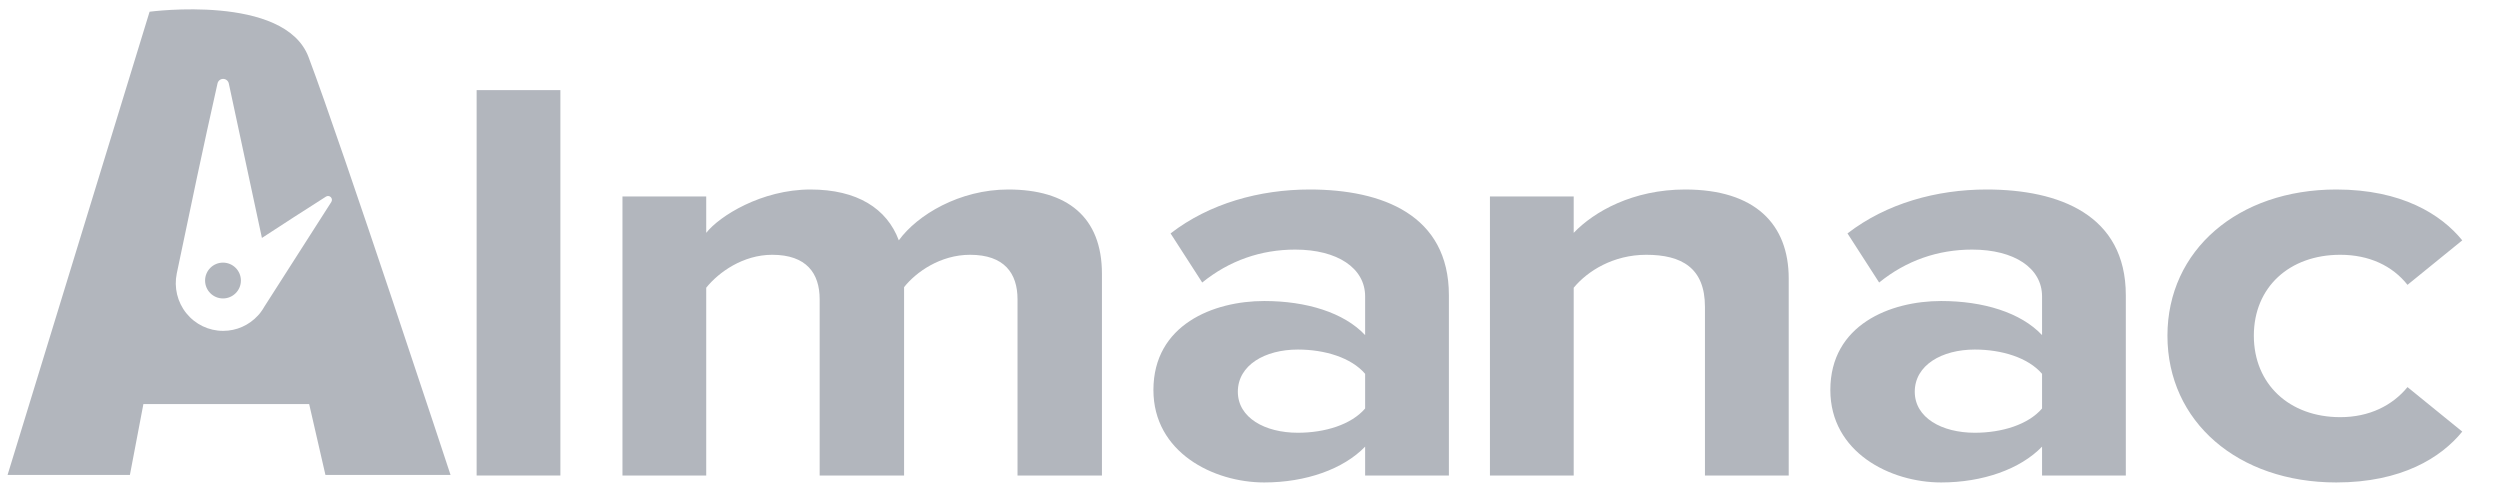
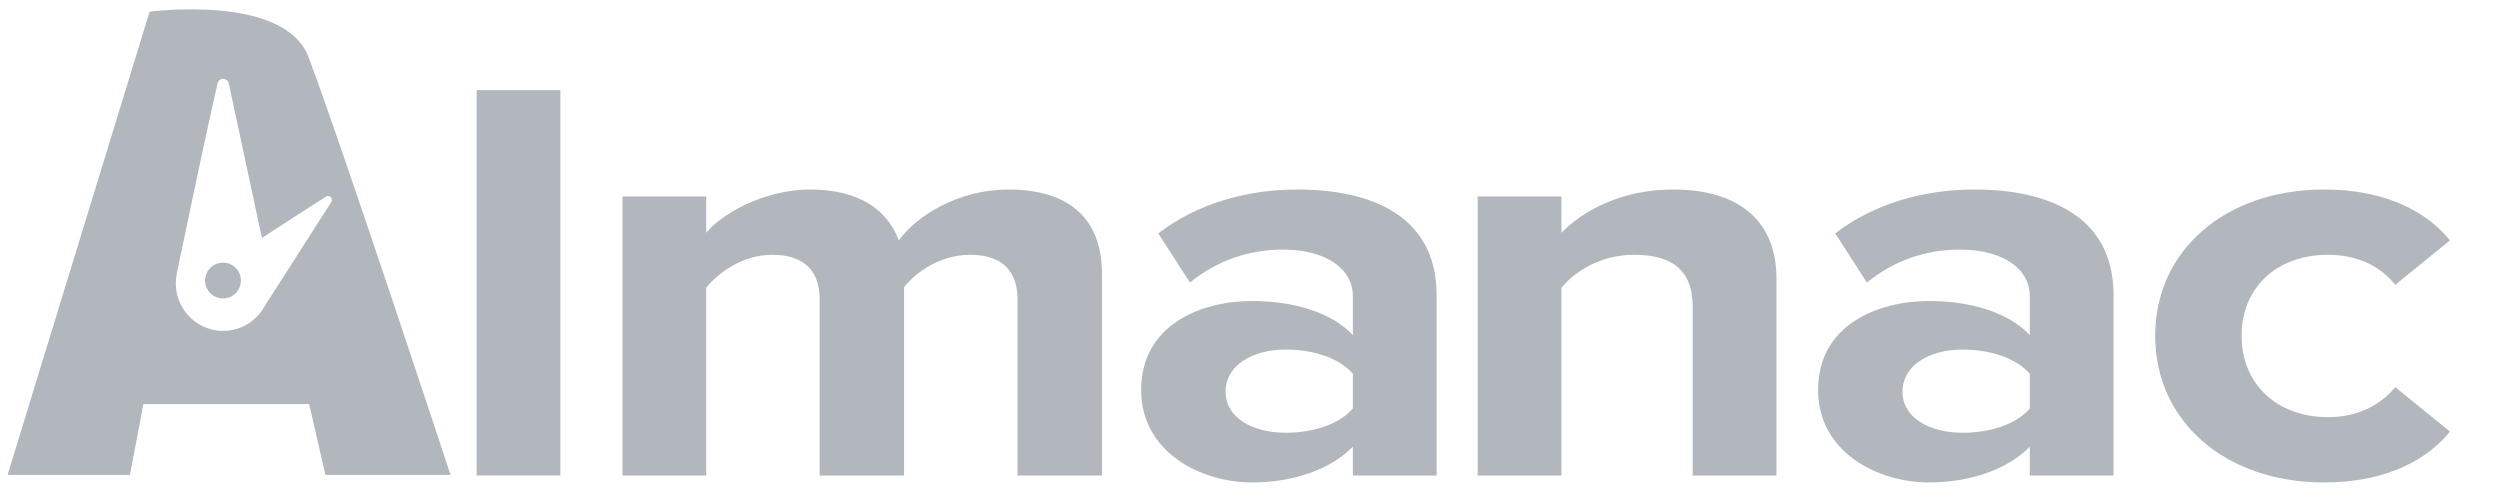
<svg xmlns="http://www.w3.org/2000/svg" width="100%" height="100%" viewBox="0 0 204 40" version="1.1" xml:space="preserve" style="fill-rule:evenodd;clip-rule:evenodd;stroke-linejoin:round;stroke-miterlimit:2;">
  <g transform="matrix(1,0,0,1,0,-50)">
    <g id="Artboard2" transform="matrix(0.614458,0,0,0.833333,0,-31.66667)">
      <rect x="0" y="98" width="332" height="48" style="fill:none;" />
      <g transform="matrix(0.369136,0,0,0.272182,64.83718,139.3253)">
        <path d="M-13.56,19.024L-58.569,19.024L-64.422,-6.465L-124.058,-6.465L-128.911,19.024L-172.92,19.024L-121.832,-147.611C-121.832,-147.611 -73.251,-154.125 -64.648,-131.305C-52.288,-98.522 -13.56,19.024 -13.56,19.024ZM-81.418,-66.228C-85.407,-84.929 -89.435,-103.565 -93.328,-121.787C-93.534,-122.756 -94.384,-123.447 -95.366,-123.447C-96.336,-123.447 -97.179,-122.77 -97.393,-121.815C-102.433,-99.444 -107.264,-76.448 -112.047,-53.471C-113.103,-48.416 -111.841,-43.15 -108.612,-39.139C-105.383,-35.127 -100.532,-32.798 -95.407,-32.798L-95.344,-32.798C-90.59,-32.798 -86.07,-34.804 -82.863,-38.298C-82.486,-38.69 -82.134,-39.112 -81.811,-39.561C-81.334,-40.194 -80.903,-40.855 -80.521,-41.54C-72.407,-54.173 -64.339,-66.85 -56.452,-79.166C-56.099,-79.717 -56.176,-80.442 -56.636,-80.906C-57.096,-81.37 -57.815,-81.452 -58.366,-81.102C-65.996,-76.257 -73.695,-71.273 -81.418,-66.228ZM-95.422,-57.348C-91.866,-57.348 -88.979,-54.461 -88.979,-50.905C-88.979,-47.348 -91.866,-44.461 -95.422,-44.461C-98.979,-44.461 -101.866,-47.348 -101.866,-50.905C-101.866,-54.461 -98.979,-57.348 -95.422,-57.348Z" style="fill:rgb(178,182,189);" />
      </g>
      <g transform="matrix(1.592943,0,0,1.328229,-12.31181,97.52669)">
        <rect x="47.464" y="7" width="6.983" height="28.412" style="fill:rgb(178,182,189);fill-rule:nonzero;" />
      </g>
      <g transform="matrix(1.592943,0,0,1.328229,-15.10397,97.52669)">
        <path d="M101.348,35.412L101.348,20.546C101.348,16.329 98.434,14.327 93.54,14.327C89.472,14.327 85.953,16.201 84.413,18.075C83.423,15.732 80.949,14.327 77.045,14.327C72.976,14.327 69.457,16.286 68.358,17.522L68.358,14.838L61.375,14.838L61.375,35.412L68.358,35.412L68.358,21.568C69.402,20.418 71.437,19.14 73.856,19.14C76.715,19.14 77.815,20.503 77.815,22.42L77.815,35.412L84.853,35.412L84.853,21.526C85.843,20.418 87.877,19.14 90.351,19.14C93.21,19.14 94.31,20.503 94.31,22.42L94.31,35.412L101.348,35.412Z" style="fill:rgb(178,182,189);fill-rule:nonzero;" />
      </g>
-       <g transform="matrix(1.592943,0,0,1.328229,-16.50005,97.52669)">
+       <g transform="matrix(1.592943,0,0,1.328229,-18.1275,97.52669)">
        <path d="M131.149,35.412L131.149,22.122C131.149,16.201 125.596,14.327 119.548,14.327C115.369,14.327 111.19,15.349 107.946,17.564L110.585,21.185C112.84,19.566 115.479,18.757 118.338,18.757C121.857,18.757 124.166,20.12 124.166,22.207L124.166,25.061C122.407,23.4 119.273,22.548 115.754,22.548C111.52,22.548 106.516,24.295 106.516,29.108C106.516,33.709 111.52,35.924 115.754,35.924C119.218,35.924 122.352,34.944 124.166,33.283L124.166,35.412L131.149,35.412ZM124.166,30.471C123.012,31.664 120.812,32.26 118.558,32.26C115.809,32.26 113.554,31.153 113.554,29.236C113.554,27.276 115.809,26.126 118.558,26.126C120.812,26.126 123.012,26.723 124.166,27.915L124.166,30.471Z" style="fill:rgb(178,182,189);fill-rule:nonzero;" />
      </g>
-       <g transform="matrix(1.592943,0,0,1.328229,-22.08438,97.52669)">
+       <g transform="matrix(1.592943,0,0,1.328229,-23.71183,97.52669)">
        <path d="M162.985,35.412L162.985,20.887C162.985,16.883 160.181,14.327 154.352,14.327C150.009,14.327 146.765,15.945 145.06,17.522L145.06,14.838L138.077,14.838L138.077,35.412L145.06,35.412L145.06,21.568C146.215,20.333 148.359,19.14 151.108,19.14C154.077,19.14 156.002,20.12 156.002,22.974L156.002,35.412L162.985,35.412Z" style="fill:rgb(178,182,189);fill-rule:nonzero;" />
      </g>
-       <g transform="matrix(1.592943,0,0,1.328229,-24.87654,97.52669)">
+       <g transform="matrix(1.592943,0,0,1.328229,-26.50399,97.52669)">
        <path d="M192.841,35.412L192.841,22.122C192.841,16.201 187.288,14.327 181.239,14.327C177.061,14.327 172.882,15.349 169.638,17.564L172.277,21.185C174.531,19.566 177.171,18.757 180.03,18.757C183.549,18.757 185.858,20.12 185.858,22.207L185.858,25.061C184.099,23.4 180.964,22.548 177.445,22.548C173.212,22.548 168.208,24.295 168.208,29.108C168.208,33.709 173.212,35.924 177.445,35.924C180.909,35.924 184.044,34.944 185.858,33.283L185.858,35.412L192.841,35.412ZM185.858,30.471C184.703,31.664 182.504,32.26 180.25,32.26C177.5,32.26 175.246,31.153 175.246,29.236C175.246,27.276 177.5,26.126 180.25,26.126C182.504,26.126 184.703,26.723 185.858,27.915L185.858,30.471Z" style="fill:rgb(178,182,189);fill-rule:nonzero;" />
      </g>
-       <g transform="matrix(1.592943,0,0,1.328229,-27.6687,97.52669)">
+       <g transform="matrix(1.592943,0,0,1.328229,-29.29615,97.52669)">
        <path d="M198.064,25.104C198.064,31.451 203.948,35.924 212.14,35.924C217.584,35.924 220.883,34.092 222.642,32.175L218.078,28.895C216.814,30.258 214.889,31.11 212.47,31.11C208.236,31.11 205.267,28.682 205.267,25.104C205.267,21.526 208.236,19.14 212.47,19.14C214.889,19.14 216.814,19.95 218.078,21.355L222.642,18.075C220.883,16.158 217.584,14.327 212.14,14.327C203.948,14.327 198.064,18.799 198.064,25.104Z" style="fill:rgb(178,182,189);fill-rule:nonzero;" />
      </g>
    </g>
  </g>
</svg>
